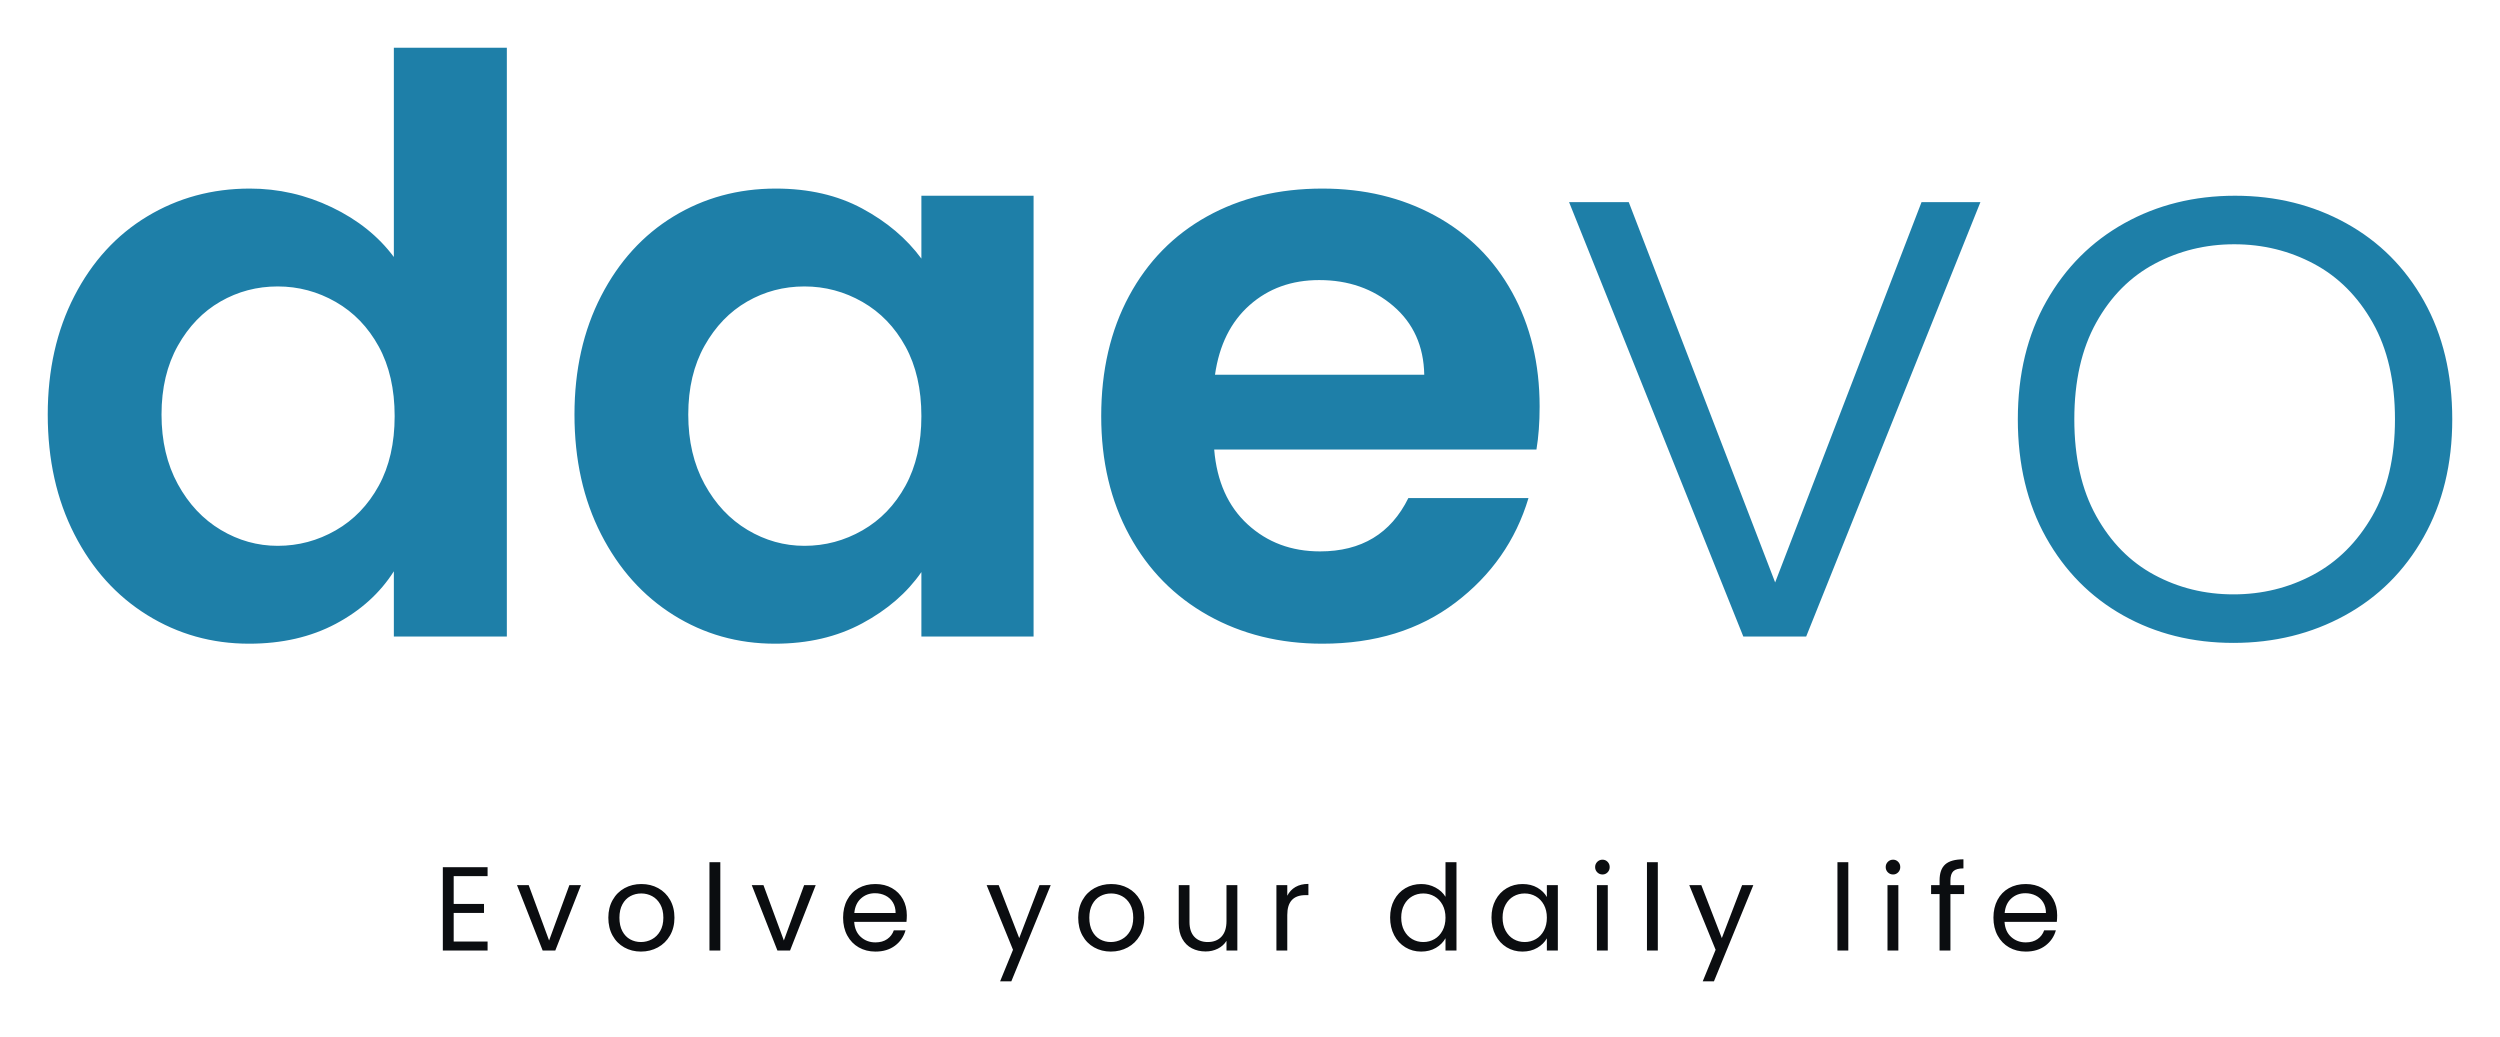
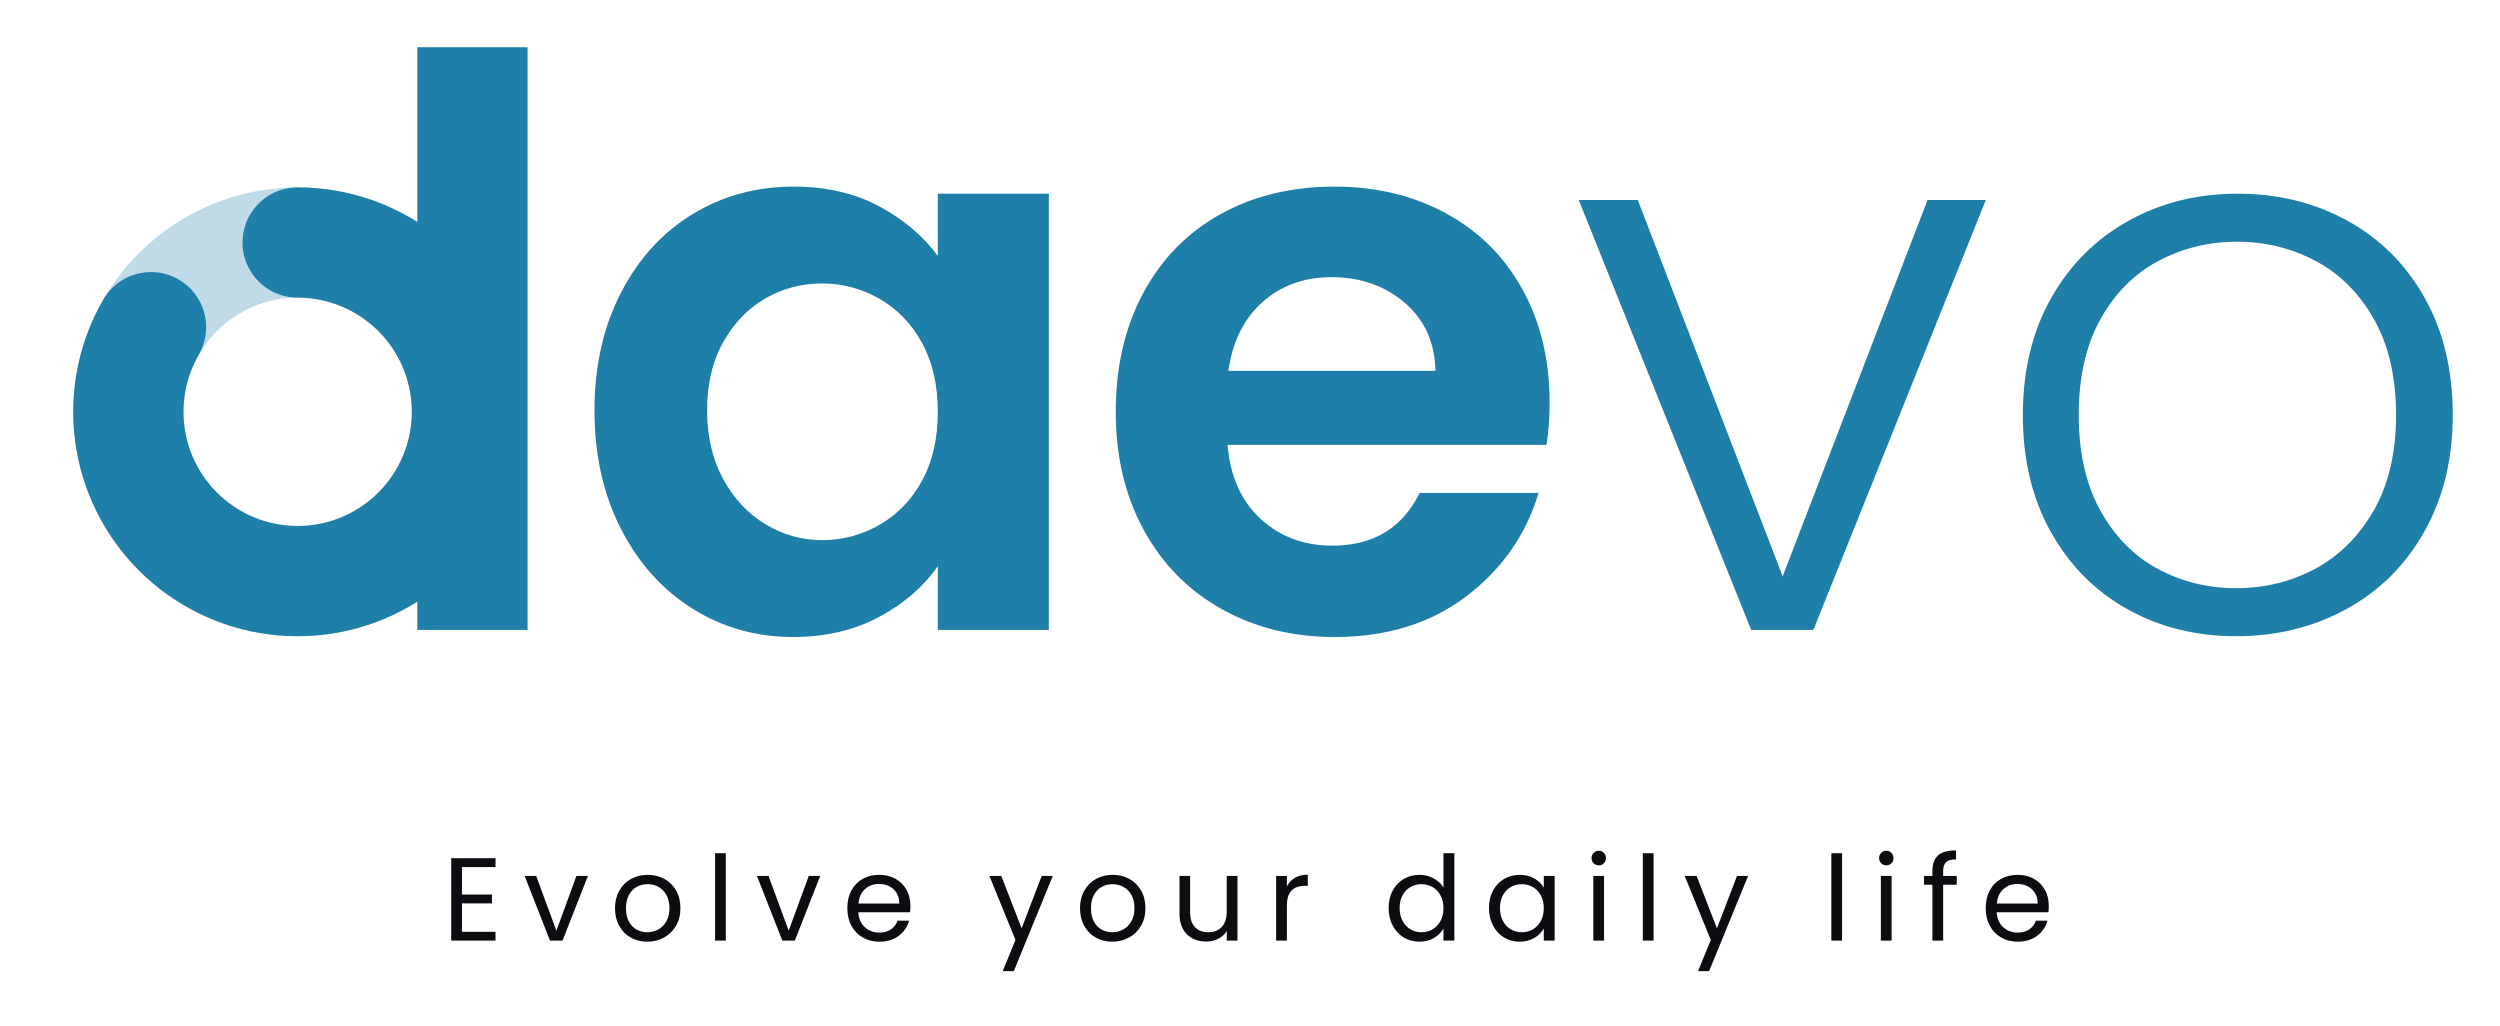
- <svg xmlns="http://www.w3.org/2000/svg" viewBox="-6.00 -80.00 314.20 130.23" width="320" role="img" aria-label="daevo, Evolve your daily life">
-   <g transform="translate(-3.30 0)">
-     <path fill="#1E7FA8" d="M28.7 -56.3Q34.1 -56.3 39.0 -53.95Q43.9 -51.6 46.8 -47.7V-74.0H61.0V0.0H46.8V-8.2Q44.2 -4.1 39.5 -1.6Q34.8 0.9 28.6 0.9Q21.6 0.9 15.8 -2.7Q10.0 -6.3 6.65 -12.85Q3.3 -19.4 3.3 -27.9Q3.3 -36.3 6.65 -42.8Q10.0 -49.3 15.8 -52.8Q21.6 -56.3 28.7 -56.3ZM32.2 -44.0Q28.3 -44.0 25.0 -42.1Q21.7 -40.2 19.65 -36.55Q17.6 -32.9 17.6 -27.9Q17.6 -22.9 19.65 -19.15Q21.7 -15.4 25.05 -13.4Q28.4 -11.4 32.2 -11.4Q36.1 -11.4 39.5 -13.35Q42.9 -15.3 44.9 -18.95Q46.9 -22.6 46.9 -27.7Q46.9 -32.8 44.9 -36.45Q42.9 -40.1 39.5 -42.05Q36.1 -44.0 32.2 -44.0Z M94.8 -56.3Q101.0 -56.3 105.65 -53.8Q110.3 -51.3 113.1 -47.5V-55.4H127.2V0.0H113.1V-8.1Q110.4 -4.2 105.65 -1.65Q100.9 0.9 94.7 0.9Q87.7 0.9 81.95 -2.7Q76.2 -6.3 72.85 -12.85Q69.5 -19.4 69.5 -27.9Q69.5 -36.3 72.85 -42.8Q76.2 -49.3 81.95 -52.8Q87.7 -56.3 94.8 -56.3ZM98.4 -44.0Q94.5 -44.0 91.2 -42.1Q87.9 -40.2 85.85 -36.55Q83.8 -32.9 83.8 -27.9Q83.8 -22.9 85.85 -19.15Q87.9 -15.4 91.25 -13.4Q94.6 -11.4 98.4 -11.4Q102.3 -11.4 105.7 -13.35Q109.1 -15.3 111.1 -18.95Q113.1 -22.6 113.1 -27.7Q113.1 -32.8 111.1 -36.45Q109.1 -40.1 105.7 -42.05Q102.3 -44.0 98.4 -44.0Z M190.4 -23.5H149.9Q150.4 -17.5 154.1 -14.1Q157.8 -10.7 163.2 -10.7Q171.0 -10.7 174.3 -17.4H189.4Q187.0 -9.4 180.2 -4.25Q173.4 0.9 163.5 0.9Q155.5 0.9 149.15 -2.65Q142.8 -6.2 139.25 -12.7Q135.7 -19.2 135.7 -27.7Q135.7 -36.3 139.2 -42.8Q142.7 -49.3 149.0 -52.8Q155.3 -56.3 163.5 -56.3Q171.4 -56.3 177.65 -52.9Q183.9 -49.5 187.35 -43.25Q190.8 -37.0 190.8 -28.9Q190.8 -25.9 190.4 -23.5ZM176.3 -32.9Q176.2 -38.3 172.4 -41.55Q168.6 -44.8 163.1 -44.8Q157.9 -44.8 154.35 -41.65Q150.8 -38.5 150.0 -32.9Z M220.4 -6.8 238.8 -54.6H246.2L224.3 0.0H216.4L194.5 -54.6H202.0Z M250.9 -27.3Q250.9 -35.8 254.5 -42.15Q258.1 -48.5 264.3 -51.95Q270.5 -55.4 278.2 -55.4Q285.9 -55.4 292.15 -51.95Q298.4 -48.5 301.95 -42.15Q305.5 -35.8 305.5 -27.3Q305.5 -18.9 301.9 -12.5Q298.3 -6.1 292.0 -2.65Q285.7 0.8 278.0 0.8Q270.3 0.8 264.15 -2.65Q258.0 -6.1 254.45 -12.45Q250.9 -18.8 250.9 -27.3ZM298.3 -27.3Q298.3 -34.5 295.5 -39.45Q292.7 -44.4 288.1 -46.85Q283.5 -49.3 278.1 -49.3Q272.7 -49.3 268.1 -46.85Q263.5 -44.4 260.75 -39.45Q258.0 -34.5 258.0 -27.3Q258.0 -20.1 260.75 -15.15Q263.5 -10.2 268.05 -7.75Q272.6 -5.3 278.0 -5.3Q283.4 -5.3 288.0 -7.75Q292.6 -10.2 295.45 -15.15Q298.3 -20.1 298.3 -27.3Z" />
+ <svg xmlns="http://www.w3.org/2000/svg" viewBox="-6.0 -80.0 317.5 130.2" width="320" role="img" aria-label="daevo, Evolve your daily life">
+   <g>
+     <circle cx="31.80" cy="-27.70" r="21.50" fill="none" stroke="#1E7FA8" stroke-opacity="0.28" stroke-width="14.00" />
+     <path d="M 31.80 -49.20 A 21.50 21.50 0 1 1 13.18 -38.45" fill="none" stroke="#1E7FA8" stroke-width="14.00" stroke-linecap="round" />
+     <rect x="47.00" y="-74.00" width="14.00" height="74.00" fill="#1E7FA8" />
  </g>
-   <g transform="translate(48.50 39.46)">
+   <g transform="translate(66.20 0)">
+     <path fill="#1E7FA8" d="M28.6 -56.3Q34.8 -56.3 39.45 -53.8Q44.1 -51.3 46.9 -47.5V-55.4H61.0V0.0H46.9V-8.1Q44.2 -4.2 39.45 -1.65Q34.7 0.9 28.5 0.9Q21.5 0.9 15.75 -2.7Q10.0 -6.3 6.65 -12.85Q3.3 -19.4 3.3 -27.9Q3.3 -36.3 6.65 -42.8Q10.0 -49.3 15.75 -52.8Q21.5 -56.3 28.6 -56.3ZM32.2 -44.0Q28.3 -44.0 25.0 -42.1Q21.7 -40.2 19.65 -36.55Q17.6 -32.9 17.6 -27.9Q17.6 -22.9 19.65 -19.15Q21.7 -15.4 25.05 -13.4Q28.4 -11.4 32.2 -11.4Q36.1 -11.4 39.5 -13.35Q42.9 -15.3 44.9 -18.95Q46.9 -22.6 46.9 -27.7Q46.9 -32.8 44.9 -36.45Q42.9 -40.1 39.5 -42.05Q36.1 -44.0 32.2 -44.0Z M124.2 -23.5H83.7Q84.2 -17.5 87.9 -14.1Q91.6 -10.7 97.0 -10.7Q104.8 -10.7 108.1 -17.4H123.2Q120.8 -9.4 114.0 -4.25Q107.2 0.9 97.3 0.9Q89.3 0.9 82.95 -2.65Q76.6 -6.2 73.05 -12.7Q69.5 -19.2 69.5 -27.7Q69.5 -36.3 73.0 -42.8Q76.5 -49.3 82.8 -52.8Q89.1 -56.3 97.3 -56.3Q105.2 -56.3 111.45 -52.9Q117.7 -49.5 121.15 -43.25Q124.6 -37.0 124.6 -28.9Q124.6 -25.9 124.2 -23.5ZM110.1 -32.9Q110.0 -38.3 106.2 -41.55Q102.4 -44.8 96.9 -44.8Q91.7 -44.8 88.15 -41.65Q84.6 -38.5 83.8 -32.9Z M154.2 -6.8 172.6 -54.6H180.0L158.1 0.0H150.2L128.3 -54.6H135.8Z M184.7 -27.3Q184.7 -35.8 188.3 -42.15Q191.9 -48.5 198.1 -51.95Q204.3 -55.4 212.0 -55.4Q219.7 -55.4 225.95 -51.95Q232.2 -48.5 235.75 -42.15Q239.3 -35.8 239.3 -27.3Q239.3 -18.9 235.7 -12.5Q232.1 -6.1 225.8 -2.65Q219.5 0.8 211.8 0.8Q204.1 0.8 197.95 -2.65Q191.8 -6.1 188.25 -12.45Q184.7 -18.8 184.7 -27.3ZM232.1 -27.3Q232.1 -34.5 229.3 -39.45Q226.5 -44.4 221.9 -46.85Q217.3 -49.3 211.9 -49.3Q206.5 -49.3 201.9 -46.85Q197.3 -44.4 194.55 -39.45Q191.8 -34.5 191.8 -27.3Q191.8 -20.1 194.55 -15.15Q197.3 -10.2 201.85 -7.75Q206.4 -5.3 211.8 -5.3Q217.2 -5.3 221.8 -7.75Q226.4 -10.2 229.25 -15.15Q232.1 -20.1 232.1 -27.3Z" />
+   </g>
+   <g transform="translate(50.15 39.46)">
    <path fill="#0B0D10" d="M2.52 -9.345V-5.85H6.33V-4.725H2.52V-1.125H6.78V0.0H1.155V-10.47H6.78V-9.345Z M14.51 -1.26 17.06 -8.22H18.515L15.29 0.0H13.7L10.475 -8.22H11.945Z M21.955 -4.125Q21.955 -5.385 22.502 -6.352Q23.05 -7.32 23.995 -7.838Q24.94 -8.355 26.11 -8.355Q27.28 -8.355 28.225 -7.838Q29.17 -7.32 29.718 -6.36Q30.265 -5.4 30.265 -4.125Q30.265 -2.85 29.703 -1.883Q29.14 -0.915 28.18 -0.39Q27.22 0.135 26.05 0.135Q24.895 0.135 23.957 -0.39Q23.02 -0.915 22.487 -1.883Q21.955 -2.85 21.955 -4.125ZM28.87 -4.125Q28.87 -5.115 28.48 -5.805Q28.09 -6.495 27.46 -6.832Q26.83 -7.17 26.095 -7.17Q25.345 -7.17 24.722 -6.832Q24.1 -6.495 23.725 -5.805Q23.35 -5.115 23.35 -4.125Q23.35 -3.12 23.717 -2.43Q24.085 -1.74 24.7 -1.402Q25.315 -1.065 26.05 -1.065Q26.785 -1.065 27.43 -1.41Q28.075 -1.755 28.472 -2.445Q28.87 -3.135 28.87 -4.125Z M36.03 -11.1V0.0H34.665V-11.1Z M44.015 -1.26 46.565 -8.22H48.02L44.795 0.0H43.205L39.98 -8.22H41.45Z M59.425 -3.6H52.855Q52.93 -2.385 53.688 -1.702Q54.445 -1.02 55.525 -1.02Q56.41 -1.02 57.002 -1.433Q57.595 -1.845 57.835 -2.535H59.305Q58.975 -1.35 57.985 -0.607Q56.995 0.135 55.525 0.135Q54.355 0.135 53.432 -0.39Q52.51 -0.915 51.985 -1.883Q51.46 -2.85 51.46 -4.125Q51.46 -5.4 51.97 -6.36Q52.48 -7.32 53.402 -7.838Q54.325 -8.355 55.525 -8.355Q56.695 -8.355 57.595 -7.845Q58.495 -7.335 58.983 -6.442Q59.47 -5.55 59.47 -4.425Q59.47 -4.035 59.425 -3.6ZM55.465 -7.2Q54.43 -7.2 53.703 -6.54Q52.975 -5.88 52.87 -4.71H58.06Q58.06 -5.49 57.715 -6.053Q57.37 -6.615 56.777 -6.907Q56.185 -7.2 55.465 -7.2Z M77.555 -8.22 72.605 3.87H71.195L72.815 -0.09L69.5 -8.22H71.015L73.595 -1.56L76.145 -8.22Z M81.01 -4.125Q81.01 -5.385 81.557 -6.352Q82.105 -7.32 83.05 -7.838Q83.995 -8.355 85.165 -8.355Q86.335 -8.355 87.28 -7.838Q88.225 -7.32 88.772 -6.36Q89.32 -5.4 89.32 -4.125Q89.32 -2.85 88.757 -1.883Q88.195 -0.915 87.235 -0.39Q86.275 0.135 85.105 0.135Q83.95 0.135 83.012 -0.39Q82.075 -0.915 81.542 -1.883Q81.01 -2.85 81.01 -4.125ZM87.925 -4.125Q87.925 -5.115 87.535 -5.805Q87.145 -6.495 86.515 -6.832Q85.885 -7.17 85.15 -7.17Q84.4 -7.17 83.778 -6.832Q83.155 -6.495 82.78 -5.805Q82.405 -5.115 82.405 -4.125Q82.405 -3.12 82.773 -2.43Q83.14 -1.74 83.755 -1.402Q84.37 -1.065 85.105 -1.065Q85.84 -1.065 86.485 -1.41Q87.13 -1.755 87.528 -2.445Q87.925 -3.135 87.925 -4.125Z M101.01 -8.22V0.0H99.645V-1.215Q99.255 -0.585 98.558 -0.232Q97.86 0.12 97.02 0.12Q96.06 0.12 95.295 -0.277Q94.53 -0.675 94.088 -1.47Q93.645 -2.265 93.645 -3.405V-8.22H94.995V-3.585Q94.995 -2.37 95.61 -1.718Q96.225 -1.065 97.29 -1.065Q98.385 -1.065 99.015 -1.74Q99.645 -2.415 99.645 -3.705V-8.22Z M109.94 -8.37V-6.96H109.58Q107.285 -6.96 107.285 -4.47V0.0H105.92V-8.22H107.285V-6.885Q107.645 -7.59 108.312 -7.98Q108.98 -8.37 109.94 -8.37Z M124.125 -8.355Q125.085 -8.355 125.91 -7.912Q126.735 -7.47 127.17 -6.75V-11.1H128.55V0.0H127.17V-1.545Q126.765 -0.81 125.97 -0.337Q125.175 0.135 124.11 0.135Q123.015 0.135 122.123 -0.405Q121.23 -0.945 120.72 -1.92Q120.21 -2.895 120.21 -4.14Q120.21 -5.4 120.72 -6.352Q121.23 -7.305 122.123 -7.83Q123.015 -8.355 124.125 -8.355ZM124.38 -7.17Q123.615 -7.17 122.985 -6.81Q122.355 -6.45 121.98 -5.76Q121.605 -5.07 121.605 -4.14Q121.605 -3.195 121.98 -2.497Q122.355 -1.8 122.985 -1.432Q123.615 -1.065 124.38 -1.065Q125.145 -1.065 125.783 -1.432Q126.42 -1.8 126.795 -2.497Q127.17 -3.195 127.17 -4.125Q127.17 -5.055 126.795 -5.745Q126.42 -6.435 125.783 -6.803Q125.145 -7.17 124.38 -7.17Z M136.85 -8.355Q137.93 -8.355 138.725 -7.89Q139.52 -7.425 139.91 -6.72V-8.22H141.29V0.0H139.91V-1.53Q139.505 -0.81 138.702 -0.337Q137.9 0.135 136.835 0.135Q135.74 0.135 134.855 -0.405Q133.97 -0.945 133.46 -1.92Q132.95 -2.895 132.95 -4.14Q132.95 -5.4 133.46 -6.352Q133.97 -7.305 134.863 -7.83Q135.755 -8.355 136.85 -8.355ZM137.12 -7.17Q136.355 -7.17 135.725 -6.81Q135.095 -6.45 134.72 -5.76Q134.345 -5.07 134.345 -4.14Q134.345 -3.195 134.72 -2.497Q135.095 -1.8 135.725 -1.432Q136.355 -1.065 137.12 -1.065Q137.885 -1.065 138.523 -1.432Q139.16 -1.8 139.535 -2.497Q139.91 -3.195 139.91 -4.125Q139.91 -5.055 139.535 -5.745Q139.16 -6.435 138.523 -6.803Q137.885 -7.17 137.12 -7.17Z M145.975 -10.485Q145.975 -10.875 146.245 -11.145Q146.515 -11.415 146.905 -11.415Q147.28 -11.415 147.543 -11.145Q147.805 -10.875 147.805 -10.485Q147.805 -10.095 147.543 -9.825Q147.28 -9.555 146.905 -9.555Q146.515 -9.555 146.245 -9.825Q145.975 -10.095 145.975 -10.485ZM147.565 -8.22V0.0H146.2V-8.22Z M153.855 -11.1V0.0H152.49V-11.1Z M165.86 -8.22 160.91 3.87H159.5L161.12 -0.09L157.805 -8.22H159.32L161.9 -1.56L164.45 -8.22Z M177.795 -11.1V0.0H176.43V-11.1Z M182.495 -10.485Q182.495 -10.875 182.765 -11.145Q183.035 -11.415 183.425 -11.415Q183.8 -11.415 184.062 -11.145Q184.325 -10.875 184.325 -10.485Q184.325 -10.095 184.062 -9.825Q183.8 -9.555 183.425 -9.555Q183.035 -9.555 182.765 -9.825Q182.495 -10.095 182.495 -10.485ZM184.085 -8.22V0.0H182.72V-8.22Z M192.355 -7.095H190.63V0.0H189.265V-7.095H188.2V-8.22H189.265V-8.805Q189.265 -10.185 189.977 -10.822Q190.69 -11.46 192.265 -11.46V-10.32Q191.365 -10.32 190.997 -9.968Q190.63 -9.615 190.63 -8.805V-8.22H192.355Z M204 -3.6H197.43Q197.505 -2.385 198.262 -1.702Q199.02 -1.02 200.1 -1.02Q200.985 -1.02 201.577 -1.433Q202.17 -1.845 202.41 -2.535H203.88Q203.55 -1.35 202.56 -0.607Q201.57 0.135 200.1 0.135Q198.93 0.135 198.007 -0.39Q197.085 -0.915 196.56 -1.883Q196.035 -2.85 196.035 -4.125Q196.035 -5.4 196.545 -6.36Q197.055 -7.32 197.977 -7.838Q198.9 -8.355 200.1 -8.355Q201.27 -8.355 202.17 -7.845Q203.07 -7.335 203.557 -6.442Q204.045 -5.55 204.045 -4.425Q204.045 -4.035 204 -3.6ZM200.04 -7.2Q199.005 -7.2 198.277 -6.54Q197.55 -5.88 197.445 -4.71H202.635Q202.635 -5.49 202.29 -6.053Q201.945 -6.615 201.352 -6.907Q200.76 -7.2 200.04 -7.2Z" />
  </g>
</svg>
